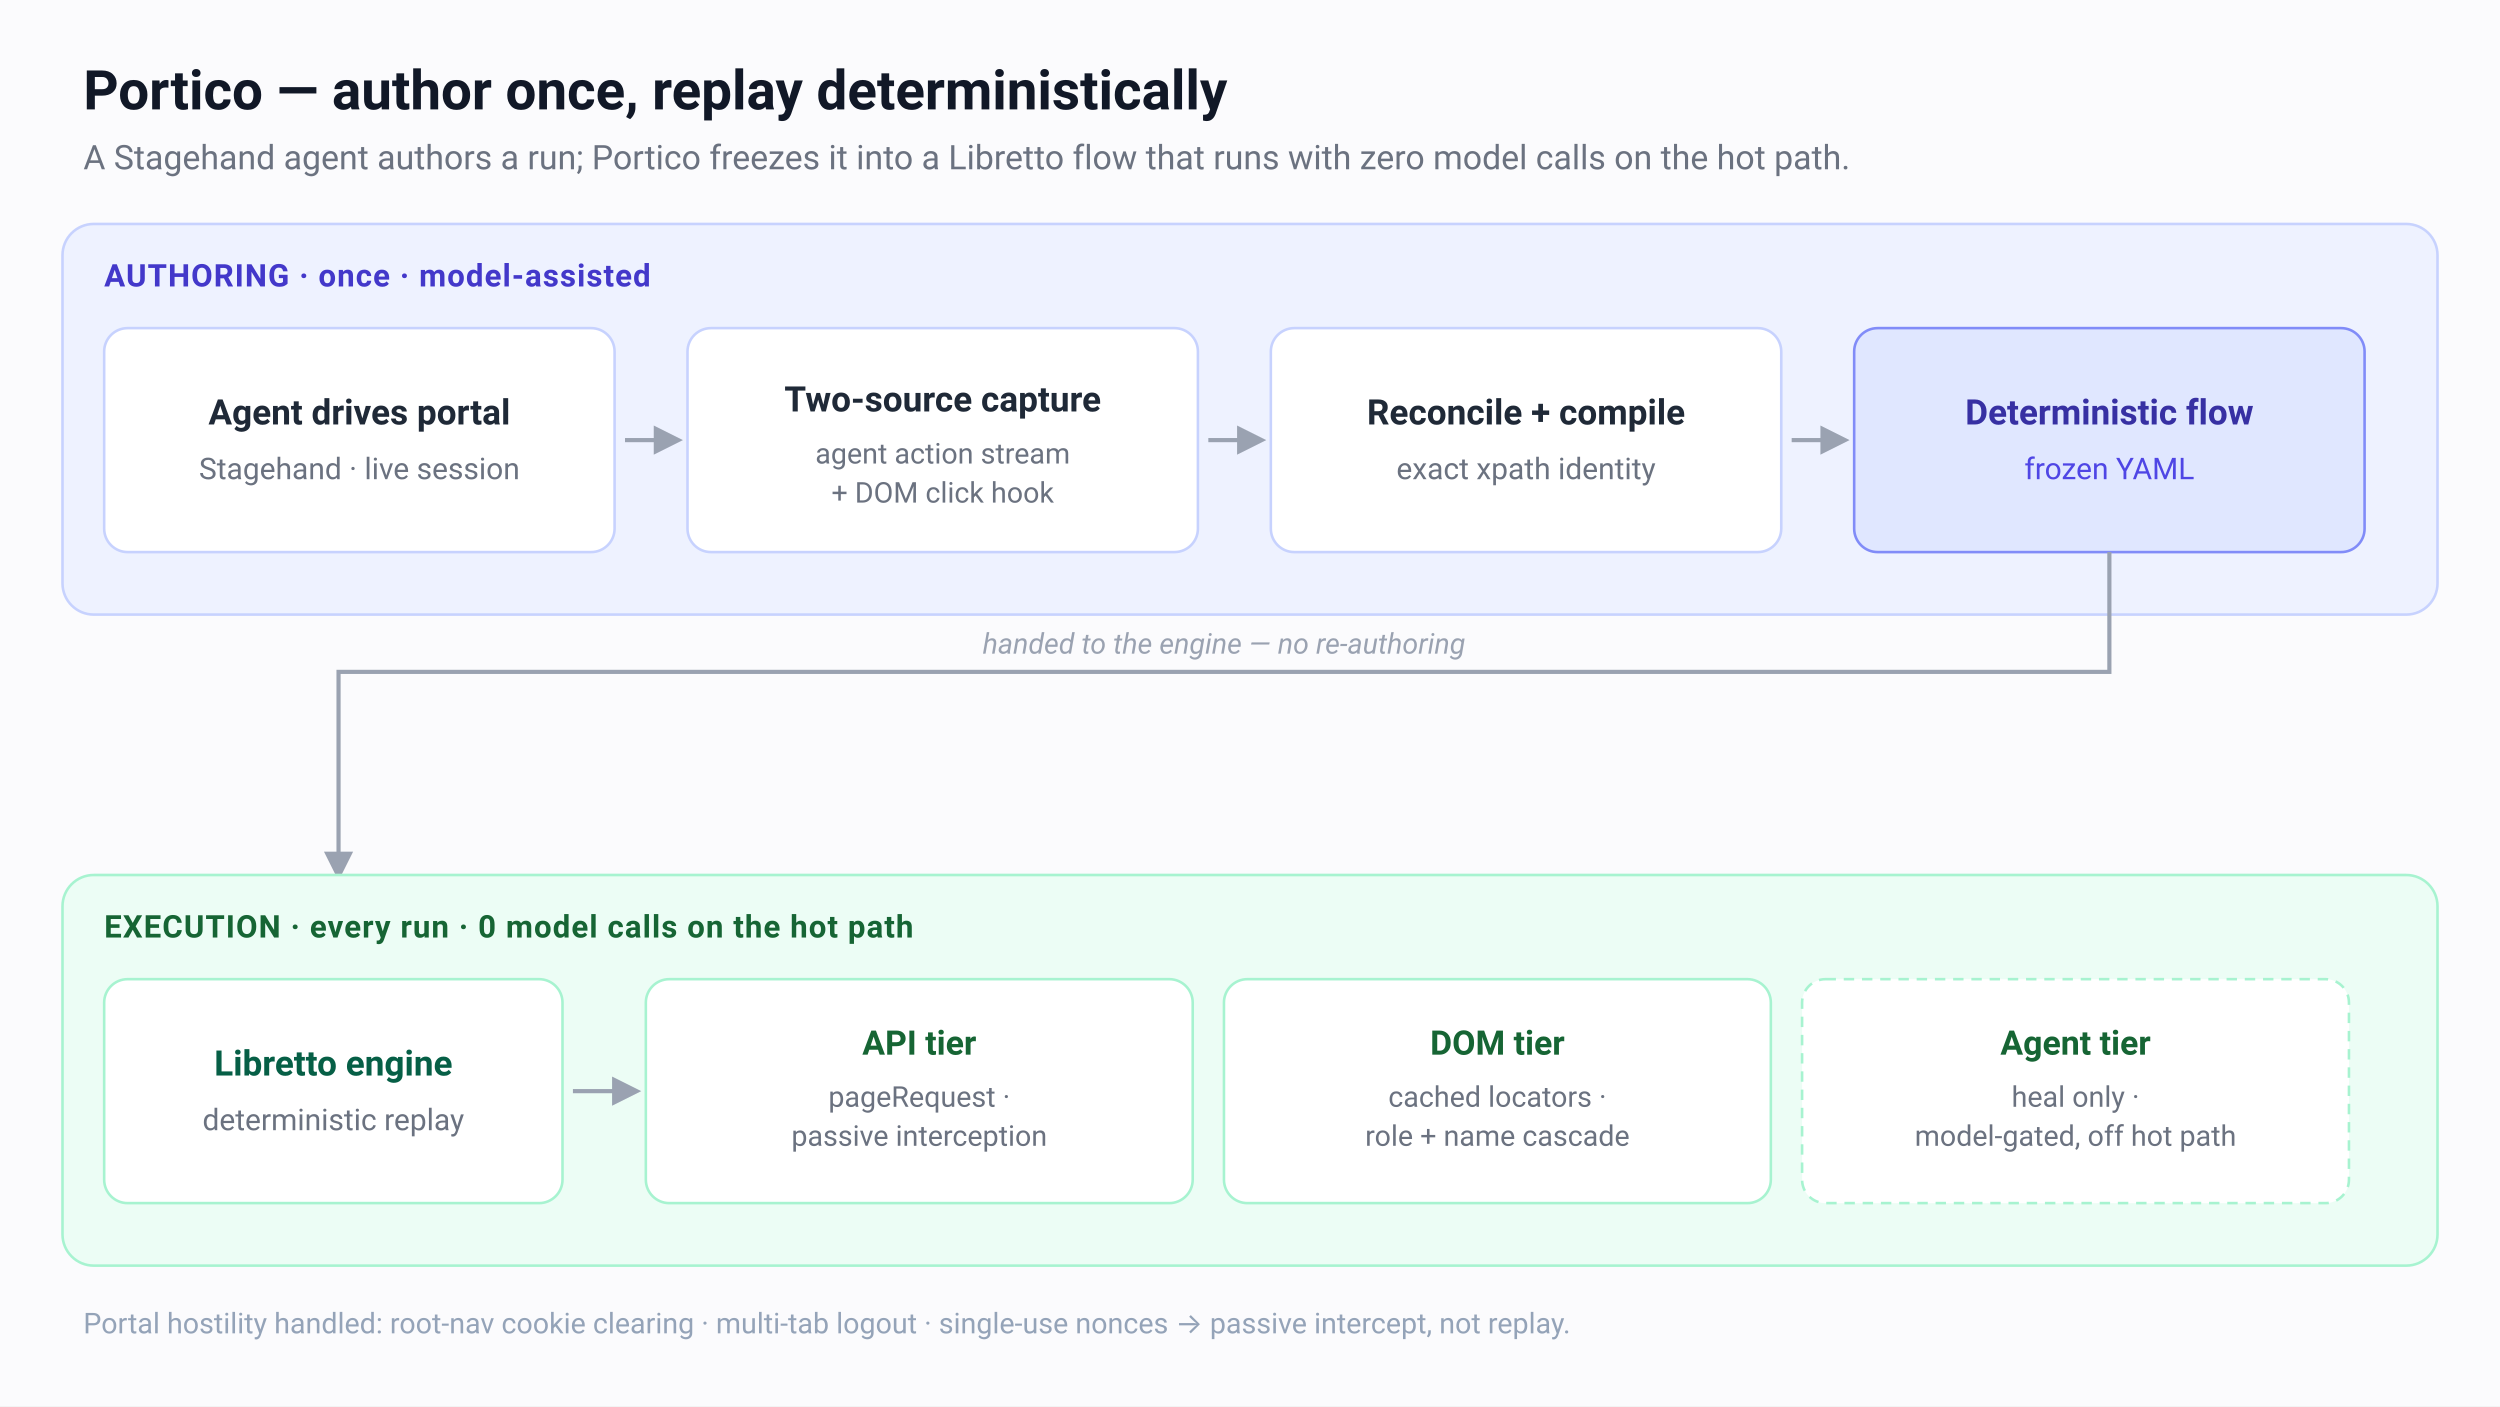
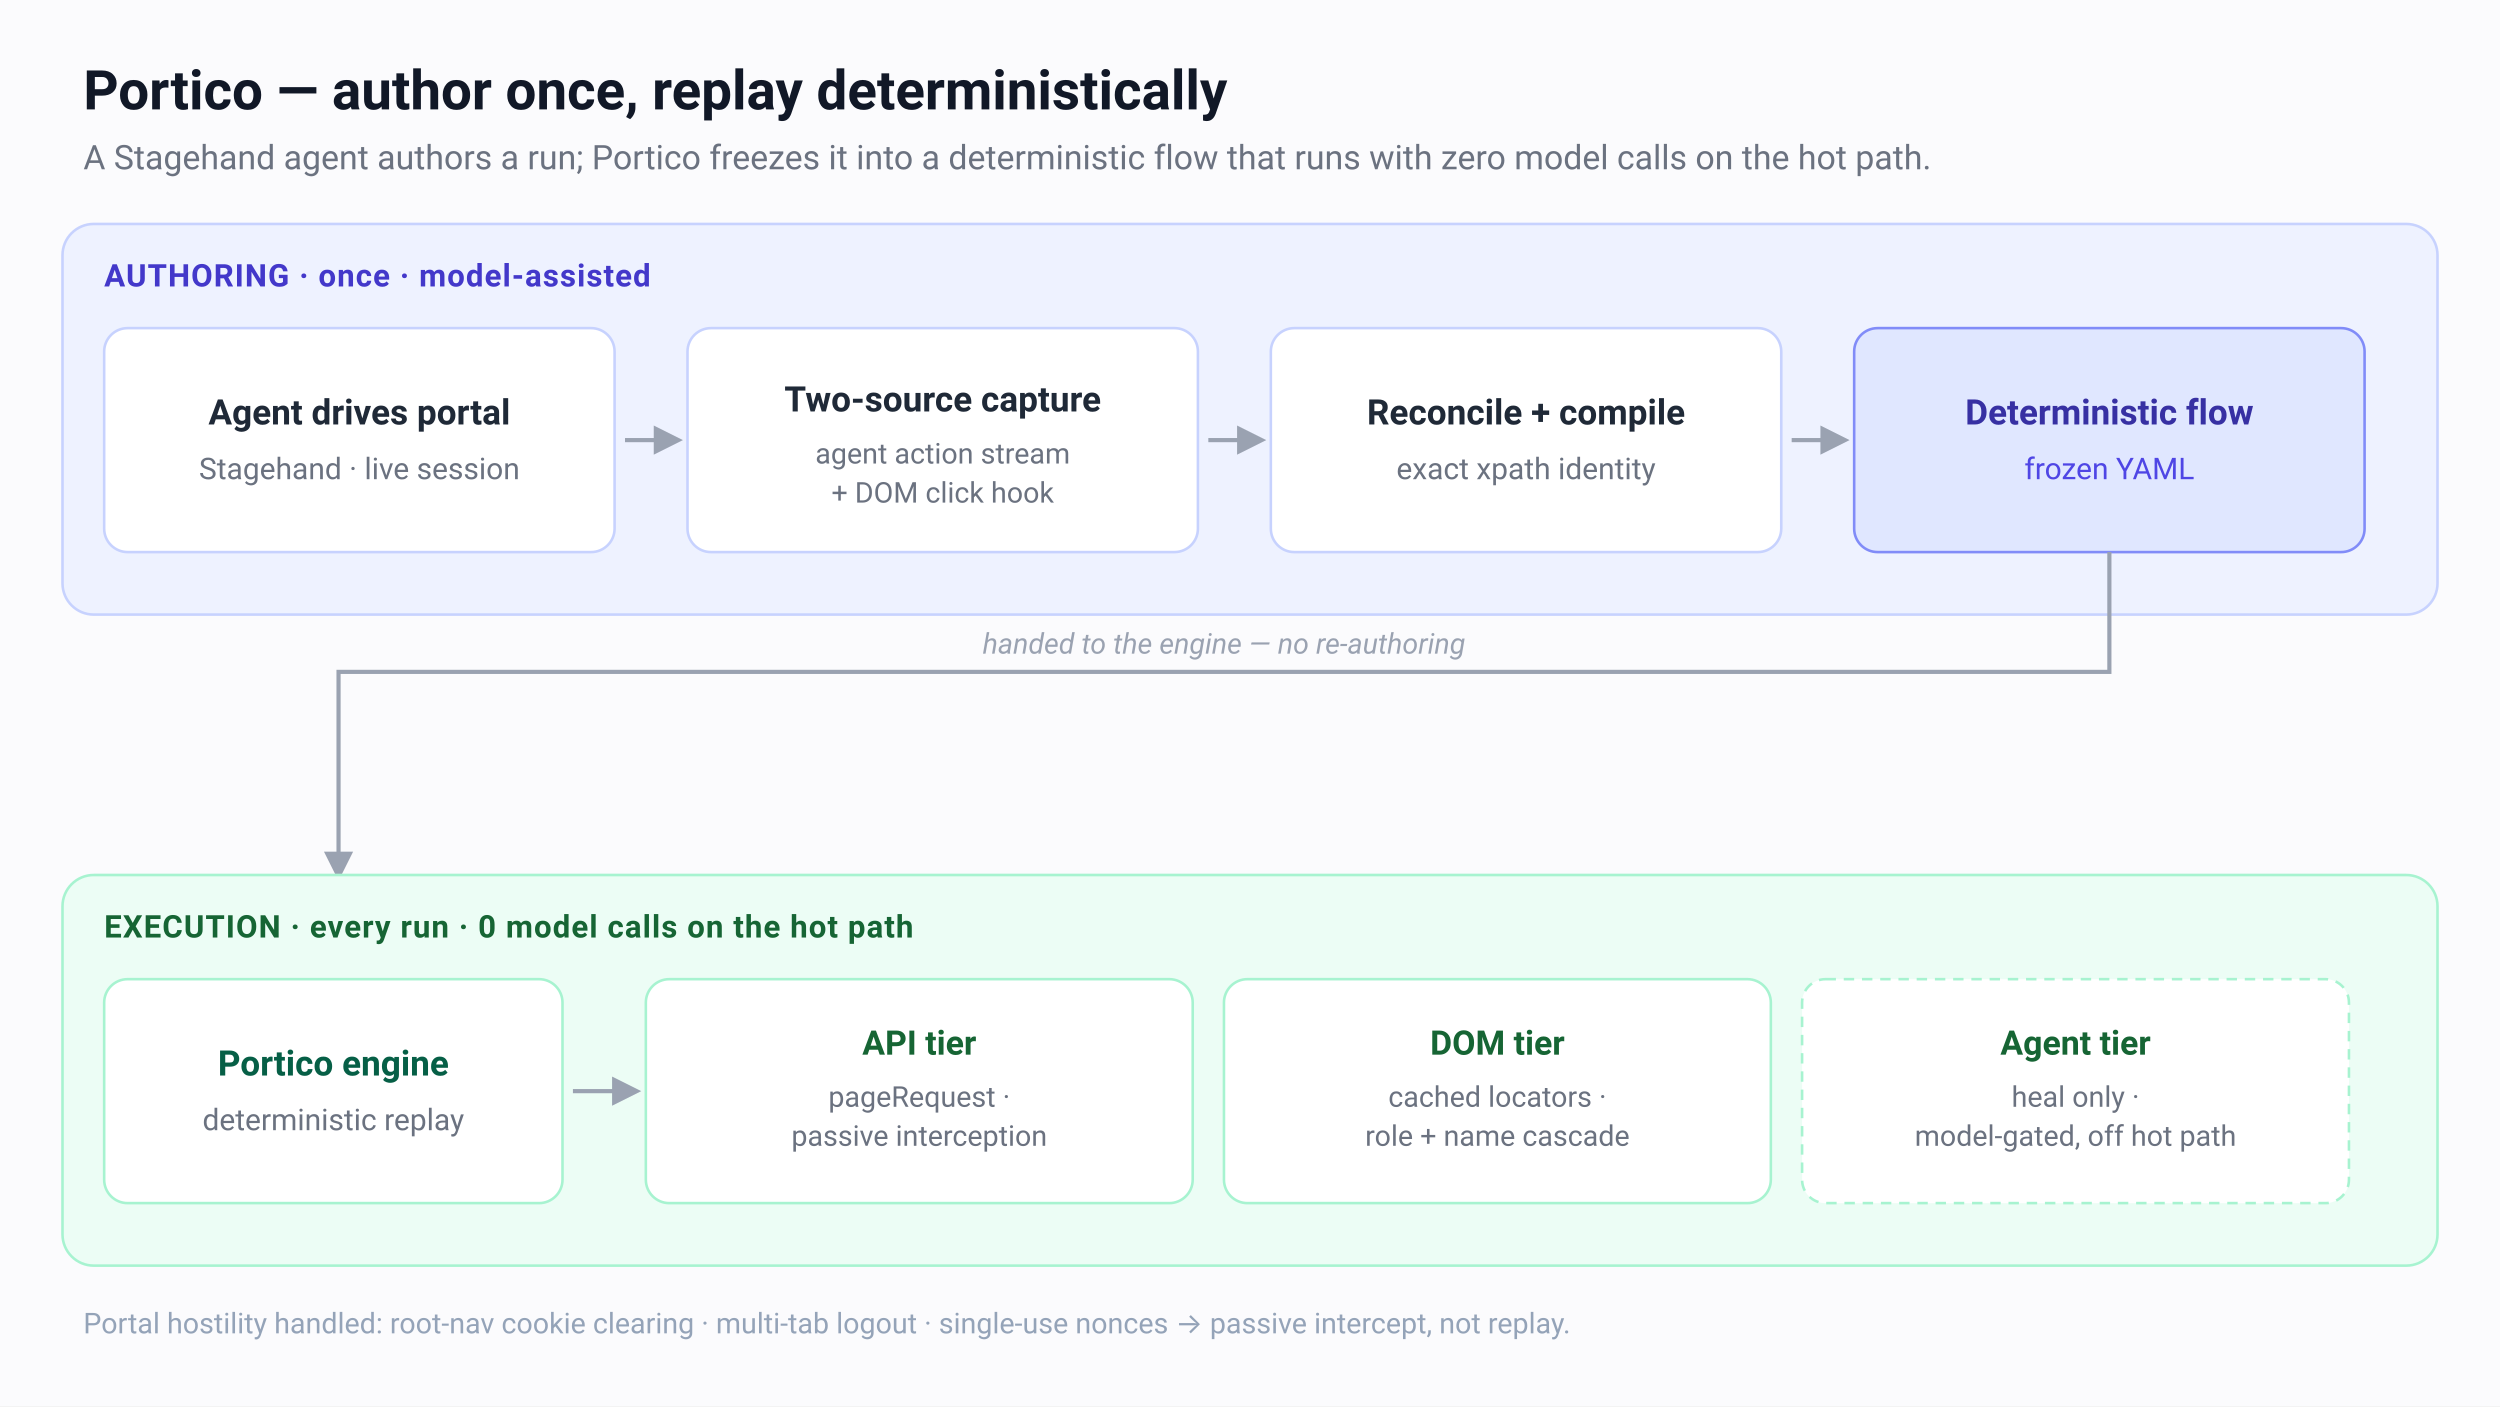
<svg xmlns="http://www.w3.org/2000/svg" viewBox="0 0 960 540" role="img" font-family="ui-sans-serif, system-ui, -apple-system, 'Segoe UI', Roboto, sans-serif">
  <rect x="0" y="0" width="960" height="540" fill="#fbfbfd" />
  <defs>
    <marker id="ah" viewBox="0 0 10 10" refX="8" refY="5" markerWidth="7" markerHeight="7" orient="auto-start-reverse">
      <path d="M0,0 L10,5 L0,10 z" fill="#9aa2b1" />
    </marker>
  </defs>
  <text x="32" y="42" font-size="21" font-weight="700" fill="#111827">Portico — author once, replay deterministically</text>
-   <text x="32" y="65" font-size="13" fill="#6b7280">A Stagehand agent authors a run; Portico freezes it into a Libretto flow that runs with zero model calls on the hot path.</text>
+   <text x="32" y="65" font-size="13" fill="#6b7280">A Stagehand agent authors a run; Portico freezes it into a deterministic flow that runs with zero model calls on the hot path.</text>
  <rect x="24" y="86" width="912" height="150" rx="12" fill="#eef2ff" stroke="#c7d2fe" />
  <text x="40" y="110" font-size="12" font-weight="600" fill="#4338ca" letter-spacing="0.4">AUTHORING · once · model-assisted</text>
  <g>
    <rect x="40" y="126" width="196" height="86" rx="9" fill="#ffffff" stroke="#c7d2fe" />
    <text x="138" y="163" font-size="13.5" font-weight="600" fill="#1f2937" text-anchor="middle">Agent drives portal</text>
    <text x="138" y="184" font-size="11.5" fill="#6b7280" text-anchor="middle">Stagehand · live session</text>
    <rect x="264" y="126" width="196" height="86" rx="9" fill="#ffffff" stroke="#c7d2fe" />
    <text x="362" y="158" font-size="13.5" font-weight="600" fill="#1f2937" text-anchor="middle">Two-source capture</text>
    <text x="362" y="178" font-size="11" fill="#6b7280" text-anchor="middle">agent action stream</text>
    <text x="362" y="193" font-size="11" fill="#6b7280" text-anchor="middle">+ DOM click hook</text>
    <rect x="488" y="126" width="196" height="86" rx="9" fill="#ffffff" stroke="#c7d2fe" />
    <text x="586" y="163" font-size="13.5" font-weight="600" fill="#1f2937" text-anchor="middle">Reconcile + compile</text>
    <text x="586" y="184" font-size="11.5" fill="#6b7280" text-anchor="middle">exact xpath identity</text>
    <rect x="712" y="126" width="196" height="86" rx="9" fill="#e0e7ff" stroke="#818cf8" />
    <text x="810" y="163" font-size="13.5" font-weight="700" fill="#3730a3" text-anchor="middle">Deterministic flow</text>
    <text x="810" y="184" font-size="11.5" fill="#4f46e5" text-anchor="middle">frozen YAML</text>
  </g>
  <line x1="240" y1="169" x2="260" y2="169" stroke="#9aa2b1" stroke-width="1.6" marker-end="url(#ah)" />
  <line x1="464" y1="169" x2="484" y2="169" stroke="#9aa2b1" stroke-width="1.6" marker-end="url(#ah)" />
  <line x1="688" y1="169" x2="708" y2="169" stroke="#9aa2b1" stroke-width="1.6" marker-end="url(#ah)" />
  <path d="M810,212 L810,258 L130,258 L130,336" fill="none" stroke="#9aa2b1" stroke-width="1.6" marker-end="url(#ah)" />
  <text x="470" y="251" font-size="11" fill="#9aa2b1" text-anchor="middle" font-style="italic">handed to the engine — no re-authoring</text>
  <rect x="24" y="336" width="912" height="150" rx="12" fill="#ecfdf5" stroke="#a7f3d0" />
  <text x="40" y="360" font-size="12" font-weight="600" fill="#166534" letter-spacing="0.4">EXECUTION · every run · 0 model calls on the hot path</text>
  <rect x="40" y="376" width="176" height="86" rx="9" fill="#ffffff" stroke="#a7f3d0" />
-   <text x="128" y="413" font-size="13.5" font-weight="700" fill="#065f46" text-anchor="middle">Libretto engine</text>
+   <text x="128" y="413" font-size="13.5" font-weight="700" fill="#065f46" text-anchor="middle">Portico engine</text>
  <text x="128" y="434" font-size="11.5" fill="#6b7280" text-anchor="middle">deterministic replay</text>
  <line x1="220" y1="419" x2="244" y2="419" stroke="#9aa2b1" stroke-width="1.6" marker-end="url(#ah)" />
  <g>
    <rect x="248" y="376" width="210" height="86" rx="9" fill="#ffffff" stroke="#a7f3d0" />
    <text x="353" y="405" font-size="13" font-weight="600" fill="#166534" text-anchor="middle">API tier</text>
    <text x="353" y="425" font-size="11" fill="#6b7280" text-anchor="middle">pageRequest ·</text>
    <text x="353" y="440" font-size="11" fill="#6b7280" text-anchor="middle">passive interception</text>
    <rect x="470" y="376" width="210" height="86" rx="9" fill="#ffffff" stroke="#a7f3d0" />
    <text x="575" y="405" font-size="13" font-weight="600" fill="#166534" text-anchor="middle">DOM tier</text>
    <text x="575" y="425" font-size="11" fill="#6b7280" text-anchor="middle">cached locators ·</text>
    <text x="575" y="440" font-size="11" fill="#6b7280" text-anchor="middle">role + name cascade</text>
    <rect x="692" y="376" width="210" height="86" rx="9" fill="#ffffff" stroke="#a7f3d0" stroke-dasharray="4 3" />
    <text x="797" y="405" font-size="13" font-weight="600" fill="#166534" text-anchor="middle">Agent tier</text>
    <text x="797" y="425" font-size="11" fill="#6b7280" text-anchor="middle">heal only ·</text>
    <text x="797" y="440" font-size="11" fill="#6b7280" text-anchor="middle">model-gated, off hot path</text>
  </g>
  <text x="32" y="512" font-size="11" fill="#94a3b8">Portal hostility handled: root-nav cookie clearing · multi-tab logout · single-use nonces → passive intercept, not replay.</text>
</svg>
